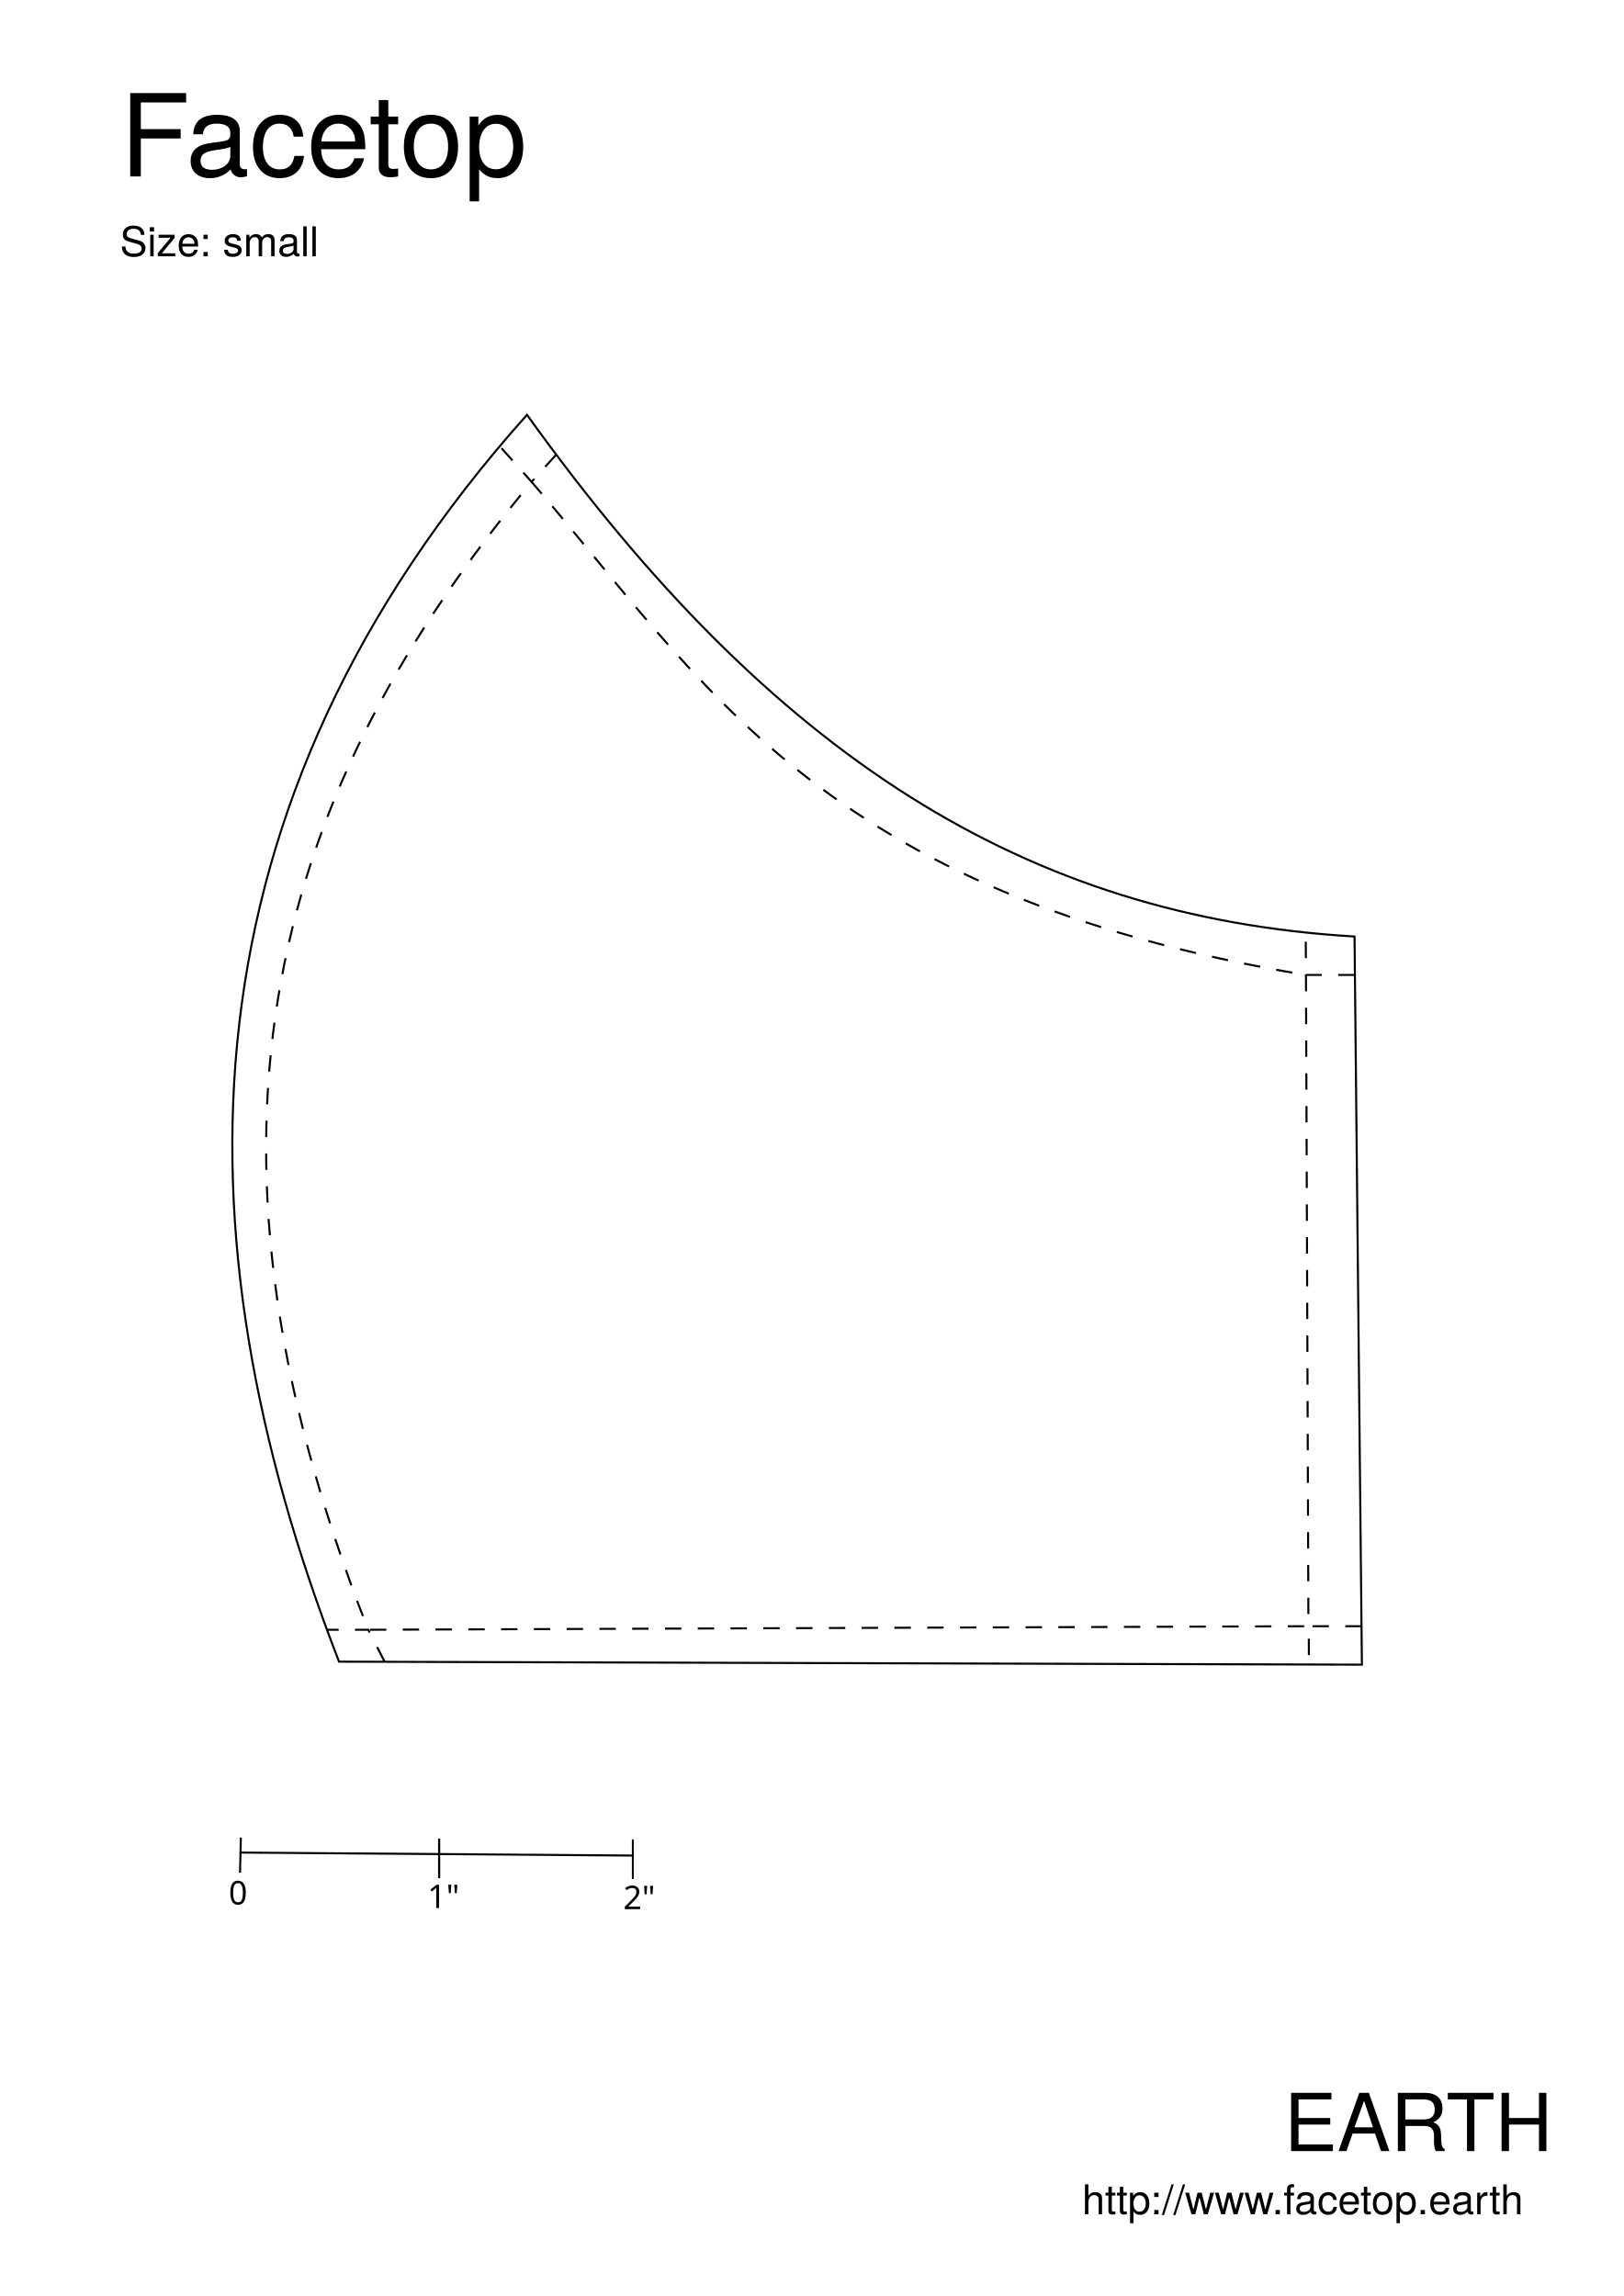
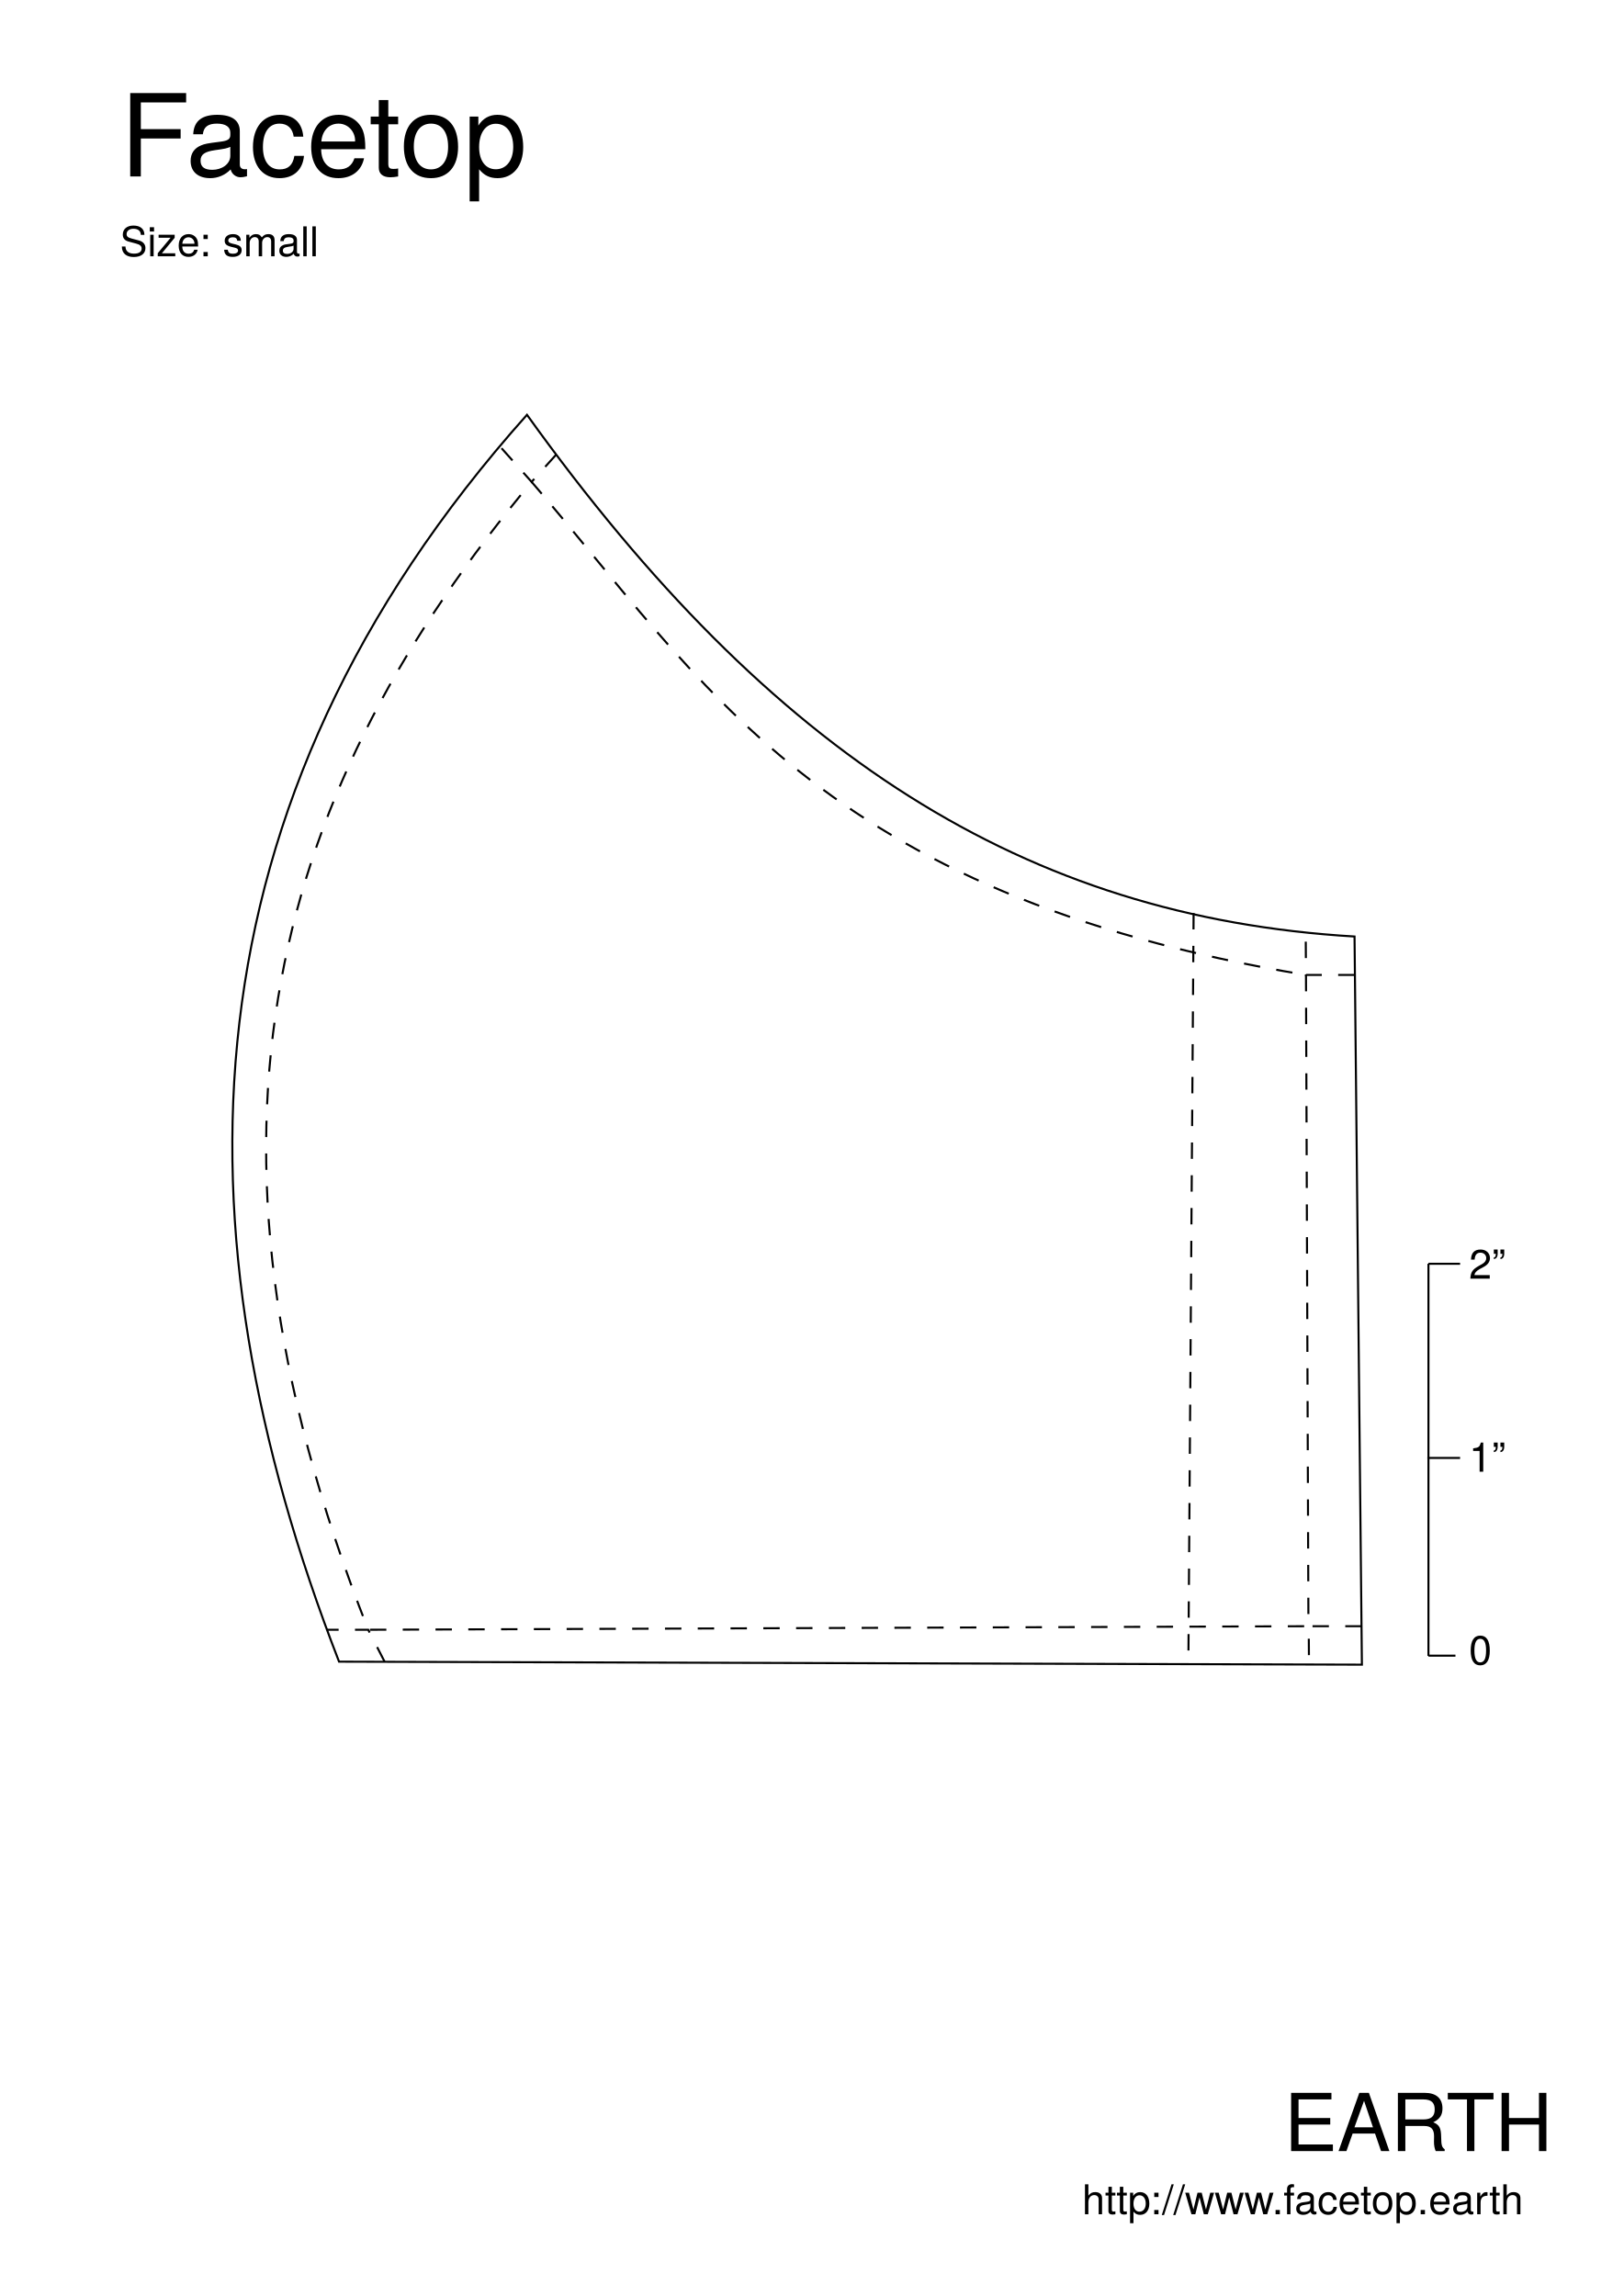
<svg xmlns="http://www.w3.org/2000/svg" version="1.1" x="0px" y="0px" viewBox="0 0 595.3 841.9" style="enable-background:new 0 0 595.3 841.9;" xml:space="preserve">
  <style type="text/css">
- 	.st0{font-family:'Helvetica-Light';}
- 	.st1{font-size:12px;}
- 	.st2{fill:none;stroke:#000000;stroke-width:0.75;stroke-miterlimit:11.339;stroke-dasharray:6,6;}
- 	.st3{fill:none;stroke:#000000;stroke-width:0.75;stroke-miterlimit:11.339;}
- 	.st4{fill:none;stroke:#000000;stroke-width:0.678;stroke-miterlimit:11.339;}
- 	.st5{fill:none;stroke:#000000;stroke-width:0.787;stroke-miterlimit:11.339;}
- 	.st6{fill:none;stroke:#000000;stroke-width:0.751;stroke-miterlimit:11.339;stroke-dasharray:6.009,6.009;}
- 	.st7{font-family:'HelveticaNeue';}
- 	.st8{font-size:15.078px;}
- 	.st9{font-size:41.943px;}
- 	.st10{font-size:29.282px;}
+ 	.st0{fill:none;stroke:#000000;stroke-width:0.75;stroke-miterlimit:11.339;stroke-dasharray:6,6;}
+ 	.st1{fill:none;stroke:#000000;stroke-width:0.75;stroke-miterlimit:11.339;}
+ 	.st2{fill:none;stroke:#000000;stroke-width:0.751;stroke-miterlimit:11.339;stroke-dasharray:6.009,6.009;}
+ 	.st3{font-family:'HelveticaNeue';}
+ 	.st4{font-size:15.078px;}
+ 	.st5{font-size:41.943px;}
+ 	.st6{font-size:29.282px;}
</style>
-   <g id="SVG">
-     <g id="numbers">
-       <text transform="matrix(1 0 0 1 83.8389 698.3184)" class="st0 st1">0</text>
-       <text transform="matrix(1 0 0 1 156.6963 699.6582)" class="st0 st1">1"</text>
-       <text transform="matrix(1 0 0 1 228.4824 700.0605)" class="st0 st1">2"</text>
+   <g id="Design">
+     <g id="corners">
+       <path id="path833" class="st0" d="M496.6,357.5h-17.8l-0.1-15.5" />
+       <path id="path835" class="st0" d="M499.2,596.3h-19.4l0.1,14.1" />
+       <path id="path837" class="st0" d="M141,609.3l-6-11.7h-15.2" />
+       <path id="path839" class="st0" d="M203.9,166.7l-9,10l-11.7-13.1" />
    </g>
-     <g id="corners">
-       <path id="path833" class="st2" d="M496.6,357.5h-17.8l-0.1-15.5" />
-       <path id="path835" class="st2" d="M499.2,596.3h-19.4l0.1,14.1" />
-       <path id="path837" class="st2" d="M141,609.3l-6-11.7h-15.2" />
-       <path id="path839" class="st2" d="M203.9,166.7l-9,10l-11.7-13.1" />
+     <g id="outer_border">
+       <path id="path827" class="st1" d="M499.3,610.4l-375-1.1c-61.5-158.4-58.9-314,68.9-457.2c89.7,125,182.8,184.2,303.4,191.3    L499.3,610.4z" />
    </g>
-     <g id="measurement">
-       <path id="path850" class="st3" d="M88.1,679.3l144.1,1.1" />
-       <path id="path852" class="st4" d="M232,674.5v14.5" />
-       <path id="path854" class="st5" d="M161,674.2v14.5" />
-       <path id="path856" class="st3" d="M88.3,673.8L88,686.7" />
+     <g id="stitch_line">
+       <path id="path830" class="st2" d="M478.8,357.5l0.9,238.8L135,597.6c-72.7-184.5-32.4-310.1,59.9-420.9    C257.1,248.8,300.4,327.9,478.8,357.5z" />
    </g>
-     <g id="outer_stroke">
-       <path id="path827" class="st3" d="M499.3,610.4l-375-1.1c-61.5-158.4-58.9-314,68.9-457.2c89.7,125,182.8,184.2,303.4,191.3    L499.3,610.4z" />
-     </g>
-     <g id="inner_stroke">
-       <path id="path830" class="st6" d="M478.8,357.5l0.9,238.8L135,597.6c-72.7-184.5-32.4-310.1,59.9-420.9    C257.1,248.8,300.4,327.9,478.8,357.5z" />
+     <g id="strap_line">
+       <path id="path975" class="st2" d="M437.6,334.8l-1.9,272.3" />
    </g>
  </g>
-   <g id="Test">
-     <text transform="matrix(1 0 0 1 43.96 93.9738)" class="st7 st8">Size: small</text>
-     <text transform="matrix(1 0 0 1 43.9598 64.7058)" class="st7 st9">Facetop</text>
-     <text transform="matrix(1 0 0 1 396.7106 811.9282)" class="st7 st8">http://www.facetop.earth</text>
-     <text transform="matrix(1 0 0 1 470.7109 788.751)" class="st7 st10">EARTH</text>
+   <g id="Text">
+     <text transform="matrix(1 0 0 1 43.96 93.9738)" class="st3 st4">Size: small</text>
+     <text transform="matrix(1 0 0 1 43.9598 64.7058)" class="st3 st5">Facetop</text>
+     <text transform="matrix(1 0 0 1 396.7106 811.9282)" class="st3 st4">http://www.facetop.earth</text>
+     <text transform="matrix(1 0 0 1 470.7109 788.751)" class="st3 st6">EARTH</text>
+   </g>
+   <g id="Measurement">
+     <g>
+       <text id="_x32__inches" transform="matrix(1 0 0 1 538.549 468.861)" class="st3 st4">2”</text>
+       <text id="_x31__inch" transform="matrix(1 0 0 1 538.549 539.6497)" class="st3 st4">1”</text>
+       <text id="_x30__inches" transform="matrix(1 0 0 1 538.549 610.4384)" class="st3 st4">0</text>
+       <path id="vertical_line" class="st1" d="M523.7,463.4v143.8" />
+       <path id="bottom_line" class="st1" d="M533.6,607.1h-9.9" />
+       <path id="middle_line" class="st1" d="M535.3,534.6h-12" />
+       <path id="top_line" class="st1" d="M535.3,463.4h-11.6" />
+     </g>
  </g>
</svg>
